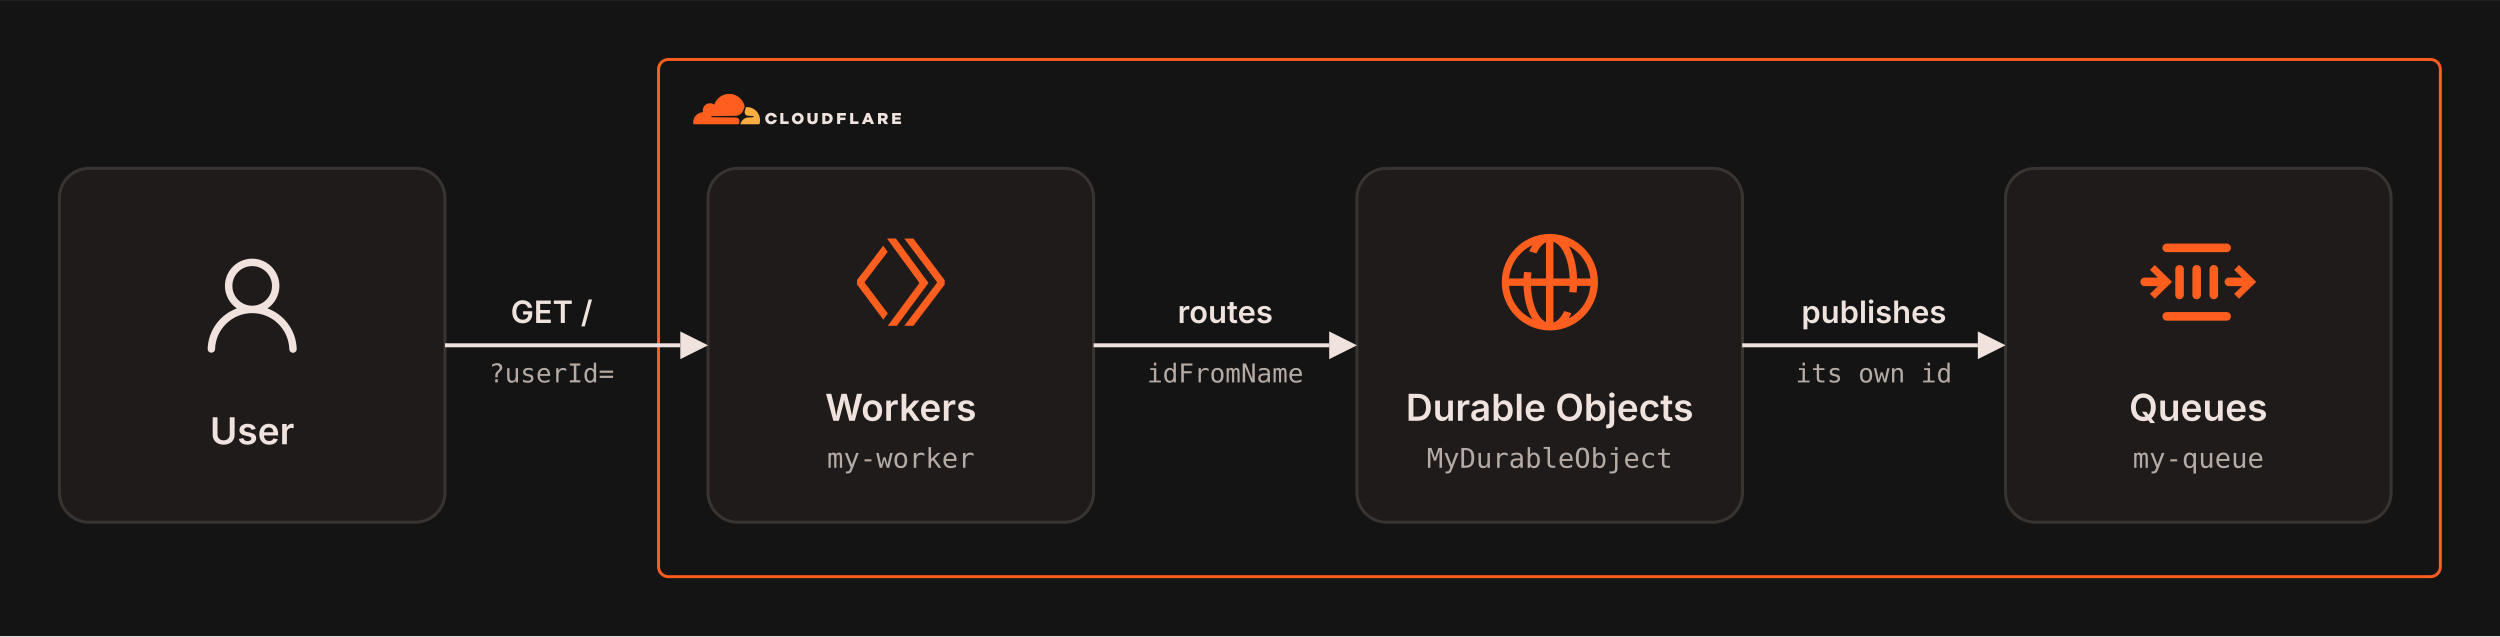
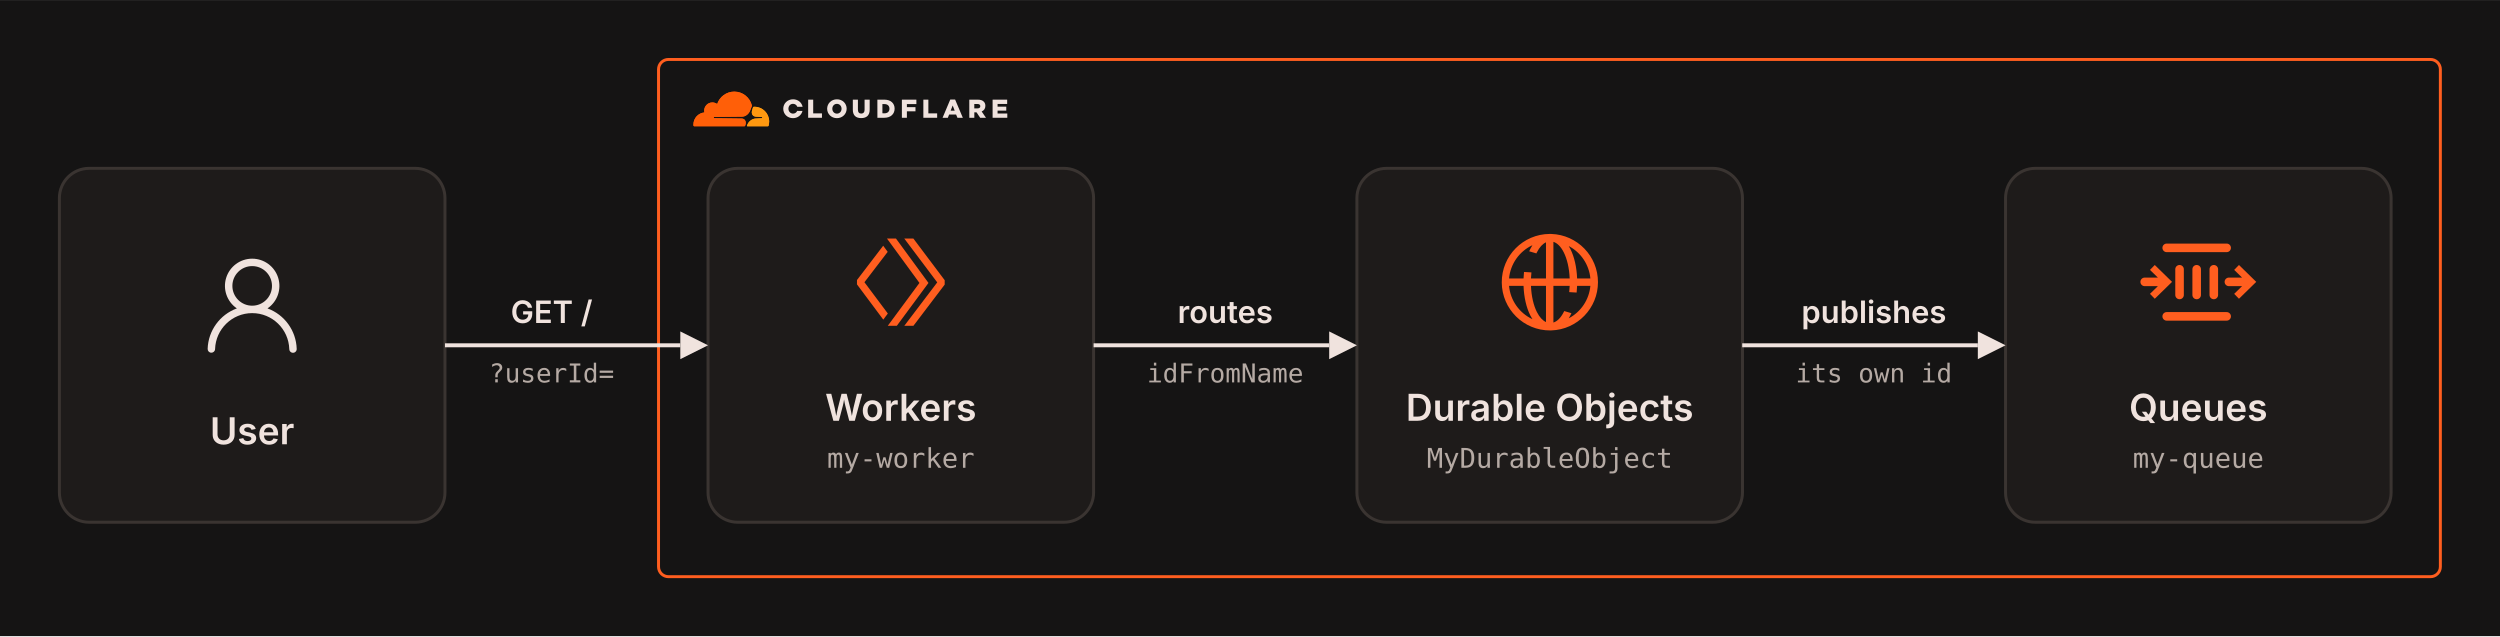
<svg xmlns="http://www.w3.org/2000/svg" width="1010" height="257" viewBox="16.0 -4.0 1010.2 257.0" style="background:#151414" role="img">
  <defs>
    <marker id="ar-6ad64b" viewBox="0 0 10 10" refX="0" refY="5" markerWidth="7" markerHeight="7" orient="auto-start-reverse">
      <path d="M0 0 10 5 0 10z" fill="#F0E3DE" />
    </marker>
    <marker id="ok-6ad64b" viewBox="0 0 10 10" refX="0" refY="5" markerWidth="7" markerHeight="7" orient="auto-start-reverse">
      <path d="M0 0 10 5 0 10z" fill="#5FC98F" />
    </marker>
  </defs>
  <rect x="16.0" y="-4.0" width="1010.2" height="257.0" fill="#151414" />
  <rect x="282.1" y="20.0" width="720.0" height="209.0" rx="4" fill="none" stroke="#FF5E1F" stroke-width="1.2" />
-   <g transform="translate(296.1,33.9) scale(0.36221) translate(-0.09,-3.013)">
-     <g clip-path="url(#cf-a)">
-       <path d="m51.027 36.435.378-1.33c.459-1.573.288-3.038-.477-4.105-.702-.986-1.872-1.564-3.294-1.637l-26.907-.343a.526.526 0 0 1-.423-.226.544.544 0 0 1-.054-.489c.09-.262.35-.47.62-.479l27.151-.343c3.222-.145 6.705-2.776 7.929-5.977l1.547-4.07a.895.895 0 0 0 .063-.343c0-.064-.009-.127-.018-.19-1.745-7.948-8.81-13.89-17.242-13.89-7.775 0-14.38 5.046-16.747 12.054a7.947 7.947 0 0 0-5.589-1.555c-3.734.37-6.731 3.39-7.1 7.143a7.996 7.996 0 0 0 .207 2.795C4.978 23.63.09 28.649.09 34.807c0 .56.046 1.103.118 1.646a.525.525 0 0 0 .522.452l49.666.009h.018a.663.663 0 0 0 .612-.48Z" fill="#FF5E1F" />
-       <path d="M59.99 17.736c-.251 0-.495.01-.746.018a.248.248 0 0 0-.117.027.433.433 0 0 0-.27.29l-1.062 3.671c-.46 1.573-.288 3.038.477 4.105.702.986 1.872 1.565 3.293 1.637l5.733.344c.17.009.315.09.405.226a.546.546 0 0 1 .063.488c-.09.262-.351.47-.621.48l-5.958.343c-3.23.154-6.722 2.776-7.946 5.977l-.432 1.13a.32.32 0 0 0 .28.434h20.527a.56.56 0 0 0 .53-.398c.36-1.275.55-2.613.55-4.005 0-8.148-6.588-14.767-14.706-14.767Z" fill="#FBAD41" />
-       <path d="M97.309 24.363h3.392v9.323h5.94v2.984h-9.332V24.363ZM110.16 30.55v-.037c0-3.535 2.835-6.402 6.614-6.402 3.781 0 6.579 2.83 6.579 6.366v.036c0 3.536-2.834 6.402-6.614 6.402s-6.579-2.83-6.579-6.365Zm9.728 0v-.037c0-1.772-1.277-3.327-3.149-3.327-1.854 0-3.096 1.51-3.096 3.291v.036c0 1.773 1.278 3.328 3.131 3.328 1.873 0 3.114-1.51 3.114-3.291ZM127.51 31.272v-6.909h3.446v6.845c0 1.773.891 2.623 2.259 2.623 1.367 0 2.259-.805 2.259-2.532v-6.927h3.446V31.2c0 3.979-2.258 5.715-5.741 5.715-3.483-.018-5.669-1.79-5.669-5.642ZM144.123 24.363h4.724c4.375 0 6.912 2.532 6.912 6.086v.036c0 3.554-2.574 6.194-6.984 6.194h-4.652V24.363Zm4.779 9.287c2.033 0 3.375-1.121 3.375-3.11v-.037c0-1.971-1.35-3.11-3.375-3.11h-1.386v6.257h1.386ZM160.689 24.363h9.81v2.984h-6.407v2.098h5.795v2.83h-5.795v4.395h-3.403V24.363ZM175.225 24.363h3.392v9.323h5.931v2.984h-9.323V24.363ZM193.429 24.273h3.276l5.219 12.398h-3.645l-.891-2.198h-4.724l-.873 2.198h-3.572l5.21-12.398Zm2.97 7.542-1.368-3.5-1.386 3.5h2.754ZM206.289 24.363h5.796c1.871 0 3.168.498 3.987 1.338.719.706 1.088 1.655 1.088 2.867v.036c0 1.881-.999 3.129-2.519 3.78l2.924 4.295h-3.923l-2.467-3.725h-1.493v3.725h-3.393V24.363Zm5.633 5.905c1.152 0 1.819-.56 1.819-1.456v-.036c0-.968-.703-1.456-1.836-1.456h-2.223v2.957h2.24v-.009ZM222.057 24.363h9.853v2.903h-6.488v1.863h5.876v2.685h-5.876v1.953H232v2.903h-9.943V24.363ZM89.875 31.996c-.477 1.076-1.476 1.845-2.808 1.845-1.853 0-3.131-1.546-3.131-3.328v-.036c0-1.772 1.242-3.291 3.095-3.291 1.395 0 2.466.868 2.916 2.043h3.582c-.576-2.93-3.132-5.118-6.462-5.118-3.78 0-6.614 2.867-6.614 6.402v.037c0 3.535 2.799 6.366 6.578 6.366 3.231 0 5.76-2.107 6.426-4.929h-3.582v.01Z" fill="#F0E3DE" />
+   <g transform="translate(296.1,33.0) scale(0.4667)" fill="#FF5E1F">
+     <g clip-path="url(#dfd27f-cf-logo-clip0_746_2)">
+       <path fill="#ff9910" d="M53.12 13.125c6.997 0 12.668 5.708 12.668 12.75 0 1.255-.18 2.468-.516 3.614a.72.72 0 0 1-.694.511H46.953a.375.375 0 0 1-.348-.51l.337-.882c1.076-2.833 4.146-5.154 6.987-5.29l5.384-.277a.543.543 0 0 0 .514-.544.543.543 0 0 0-.51-.544l-5.056-.299c-2.718-.14-4.046-2.56-3.315-5.081l.842-2.902a.72.72 0 0 1 .646-.527q.34-.02.686-.019" />
+       <path fill="#ff5f08" d="M35.609 0c7.295 0 13.424 5.025 15.157 11.824.073.285.05.586-.054.862l-1.388 3.677c-1.076 2.833-3.842 5.29-6.97 5.29l-24.105.278a.533.533 0 0 0-.525.535c0 .293.234.531.524.535l23.765.316c2.724 0 4.046 2.56 3.316 5.081l-.307 1.061a.75.75 0 0 1-.716.541H.964a.71.71 0 0 1-.718-.646 11 11 0 0 1-.034-.854c0-5.476 4.166-9.973 9.482-10.456a7.2 7.2 0 0 1-.167-1.544c0-3.935 3.17-7.125 7.08-7.125 1.555 0 2.994.506 4.162 1.362C22.849 4.497 28.707 0 35.609 0" />
+       <path fill="#ff9910" d="M53.12 13.125c6.997 0 12.668 5.708 12.668 12.75 0 1.255-.18 2.468-.516 3.614a.72.72 0 0 1-.694.511H46.953a.375.375 0 0 1-.348-.51l.337-.882c1.076-2.833 4.146-5.154 6.987-5.29l5.384-.277a.543.543 0 0 0 .514-.544.543.543 0 0 0-.51-.544l-5.056-.299c-2.718-.14-4.046-2.56-3.315-5.081l.842-2.902a.72.72 0 0 1 .646-.527q.34-.02.686-.019" />
+       <path fill="#ff5f08" d="M35.609 0c7.295 0 13.424 5.025 15.157 11.824.073.285.05.586-.054.862l-1.388 3.677c-1.076 2.833-3.842 5.29-6.97 5.29l-24.105.278a.533.533 0 0 0-.525.535c0 .293.234.531.524.535l23.765.316c2.724 0 4.046 2.56 3.316 5.081l-.307 1.061a.75.75 0 0 1-.716.541H.964a.71.71 0 0 1-.718-.646 11 11 0 0 1-.034-.854c0-5.476 4.166-9.973 9.482-10.456a7.2 7.2 0 0 1-.167-1.544c0-3.935 3.17-7.125 7.08-7.125 1.555 0 2.994.506 4.162 1.362C22.849 4.497 28.707 0 35.609 0" />
    </g>
    <defs>
-       <clipPath id="cf-a">
-         <path d="M.092 2H232v35.929H.092z" fill="none" />
+       <clipPath id="dfd27f-cf-logo-clip0_746_2">
+         <path fill="#fff" d="M0 0h66v30H0z" />
      </clipPath>
    </defs>
+   </g>
+   <g transform="translate(332.5,36.1) scale(0.1305)" fill="#F0E3DE">
+     <path d="M77.102 1.1H92.701V43.6H119.802V57.2H77.102V1.1Z" fill="#F0E3DE" />
+     <path d="M135.898 29.3V29.2C135.898 13.1 148.898 0 166.198 0C183.498 0 196.298 12.9 196.298 29V29.2C196.298 45.3 183.298 58.4 165.998 58.4C148.798 58.3 135.898 45.4 135.898 29.3ZM180.498 29.3V29.2C180.498 21.1 174.698 14.1 166.098 14.1C157.598 14.1 151.898 21 151.898 29.1V29.3C151.898 37.4 157.698 44.4 166.198 44.4C174.798 44.3 180.498 37.4 180.498 29.3Z" fill="#F0E3DE" />
+     <path d="M215.398 32.6V1.1H231.198V32.3C231.198 40.4 235.298 44.2 241.498 44.2C247.698 44.2 251.798 40.5 251.798 32.7V1.1H267.598V32.2C267.598 50.3 257.298 58.2 241.298 58.2C225.398 58.3 215.398 50.2 215.398 32.6Z" fill="#F0E3DE" />
+     <path d="M291.398 1.1H313.098C333.098 1.1 344.798 12.6 344.798 28.8V29C344.798 45.2 332.998 57.2 312.798 57.2H291.498L291.398 1.1ZM313.298 43.4C322.598 43.4 328.798 38.3 328.798 29.2V29C328.798 20 322.598 14.8 313.298 14.8H306.998V43.3L313.298 43.4Z" fill="#F0E3DE" />
+     <path d="M367.297 1.1H412.197V14.8H382.797V24.3H409.397V37.2H382.797V57.2H367.297V1.1Z" fill="#F0E3DE" />
+     <path d="M433.797 1.1H449.297V43.6H476.497V57.2H433.797V1.1Z" fill="#F0E3DE" />
+     <path d="M517.097 0.699H532.097L555.997 57.199H539.297L535.197 47.199H513.597L509.597 57.199H493.297L517.097 0.699ZM530.797 35.099L524.597 19.199L518.297 35.099H530.797Z" fill="#F0E3DE" />
+     <path d="M576 1.1H602.5C611.1 1.1 617 3.3 620.8 7.2C624.1 10.4 625.8 14.7 625.8 20.3V20.5C625.8 29.1 621.2 34.8 614.3 37.7L627.7 57.3H609.7L598.4 40.3H591.6V57.3H576.1L576 1.1ZM601.8 28.1C607.1 28.1 610.1 25.5 610.1 21.5V21.2C610.1 16.8 606.9 14.6 601.7 14.6H591.5V28.1H601.8Z" fill="#F0E3DE" />
+     <path d="M648.203 1.1H693.303V14.4H663.603V22.8H690.503V35.1H663.603V44H693.703V57.2H648.203V1.1Z" fill="#F0E3DE" />
+     <path d="M43.1 35.9C40.9 40.8 36.3 44.3 30.3 44.3C21.8 44.3 16 37.2 16 29.2V29C16 20.9 21.7 14 30.2 14C36.6 14 41.5 17.9 43.5 23.3H59.9C57.3 9.9 45.5 0 30.3 0C13 0 0 13.1 0 29.2V29.4C0 45.5 12.8 58.4 30.1 58.4C44.9 58.4 56.5 48.8 59.5 36L43.1 35.9Z" fill="#F0E3DE" />
  </g>
  <rect x="40.0" y="64.0" width="155.8" height="143.0" rx="12" fill="#1E1B1A" stroke="#3A3431" stroke-width="1.2" />
  <g transform="translate(93.9,95.5) scale(2)" fill="#F0E3DE">
    <path d="M12 2.5a5.5 5.5 0 0 1 3.096 10.047 9.005 9.005 0 0 1 5.9 8.181.75.75 0 1 1-1.499.044 7.5 7.5 0 0 0-14.993 0 .75.75 0 0 1-1.5-.045 9.005 9.005 0 0 1 5.9-8.18A5.5 5.5 0 0 1 12 2.5ZM8 8a4 4 0 1 0 8 0 4 4 0 0 0-8 0Z" />
  </g>
  <text x="117.9" y="175.5" font-family="'Inter Variable', 'Inter', system-ui, -apple-system, 'Segoe UI', Roboto, sans-serif" font-size="15" fill="#F0E3DE" font-weight="600" text-anchor="middle">User</text>
  <rect x="302.1" y="64.0" width="155.8" height="143.0" rx="12" fill="#1E1B1A" stroke="#3A3431" stroke-width="1.2" />
  <g transform="translate(356.5,86.0) scale(0.9796)" fill="#FF5E1F">
    <path d="m18.63 37.418-9.645-12.9 9.592-12.533-1.852-2.527L5.917 23.595l-.015 1.808 10.86 14.542z" />
    <path d="M21.997 6.503h-3.712l13.387 18.3-13.072 17.7h3.735L35.4 24.81z" />
    <path d="M29.175 6.503h-3.758l13.598 18.082-13.598 17.918h3.765l12.908-17.01v-1.808z" />
  </g>
  <text x="380.0" y="166.0" font-family="'Inter Variable', 'Inter', system-ui, -apple-system, 'Segoe UI', Roboto, sans-serif" font-size="15" fill="#F0E3DE" font-weight="600" text-anchor="middle">Workers</text>
  <text x="380.0" y="185.0" font-family="'JetBrains Mono Variable', 'JetBrains Mono', ui-monospace, 'Cascadia Code', 'Source Code Pro', Menlo, Consolas, monospace" font-size="11" fill="#B5AAA4" font-weight="400" text-anchor="middle">my-worker</text>
  <rect x="564.3" y="64.0" width="155.8" height="143.0" rx="12" fill="#1E1B1A" stroke="#3A3431" stroke-width="1.2" />
  <g transform="translate(618.2,86.0) scale(0.75)" fill="#FF5E1F">
    <path fill="#FF5E1F" fill-rule="evenodd" d="M32.214 6h-.202a26 26 0 1 0 .327 52q.266 0 .527-.014A26 26 0 0 0 58.012 32 26 26 0 0 0 32.865 6.014a10 10 0 0 0-.65-.013m-9.503 6.063A22 22 0 0 0 10.104 30h7.804q.068-1.79.252-3.51l3.998.24A46 46 0 0 0 21.91 30H30V10.519c-1.784.81-3.475 2.582-4.9 5.41q-.139.278-.274.567l-3.873-1.145q.276-.627.575-1.221c.363-.72.757-1.412 1.182-2.067M30 34h-8.09c.226 5.584 1.392 10.5 3.19 14.071 1.425 2.829 3.116 4.6 4.9 5.41zm-7.29 17.937a22 22 0 0 1-1.182-2.067c-2.131-4.233-3.393-9.795-3.62-15.87h-7.806A22 22 0 0 0 22.71 51.937m19.554-.472A22 22 0 0 0 53.921 34h-7.15a51 51 0 0 1-.26 3.589l-3.998-.24q.185-1.627.255-3.349H34v19.742c2.032-.641 3.973-2.486 5.577-5.671q.129-.255.252-.517l3.874 1.145q-.267.6-.553 1.171a23 23 0 0 1-.885 1.595M42.768 30H34V10.258c2.032.641 3.973 2.486 5.577 5.671 1.799 3.572 2.965 8.487 3.191 14.071m4.003 0c-.227-6.075-1.49-11.637-3.621-15.87a22 22 0 0 0-.885-1.595A22 22 0 0 1 53.921 30z" clip-rule="evenodd" />
  </g>
  <text x="642.2" y="166.0" font-family="'Inter Variable', 'Inter', system-ui, -apple-system, 'Segoe UI', Roboto, sans-serif" font-size="15" fill="#F0E3DE" font-weight="600" text-anchor="middle">Durable Objects</text>
  <text x="642.2" y="185.0" font-family="'JetBrains Mono Variable', 'JetBrains Mono', ui-monospace, 'Cascadia Code', 'Source Code Pro', Menlo, Consolas, monospace" font-size="11" fill="#B5AAA4" font-weight="400" text-anchor="middle">MyDurableObject</text>
  <rect x="826.4" y="64.0" width="155.8" height="143.0" rx="12" fill="#1E1B1A" stroke="#3A3431" stroke-width="1.2" />
  <g transform="translate(880.3,86.0) scale(1.2)" fill="#FF5E1F">
    <path d="M11.154 19.894 5.33 14.21l-1.612 1.65 2.656 2.594H1.942a1.442 1.442 0 1 0 0 2.884h4.433L3.72 23.927l1.61 1.653 5.823-5.685Zm28.352 0-5.823-5.685-1.612 1.65 2.656 2.594h-4.433a1.442 1.442 0 1 0 0 2.884h4.433l-2.655 2.591 1.611 1.651z" />
    <rect width="23.07" height="2.884" x="7.911" y="7" rx="1.442" />
    <rect width="23.07" height="2.884" x="7.911" y="30.07" rx="1.442" />
    <path d="M13.679 14.21c.796 0 1.442.645 1.442 1.441v8.651a1.442 1.442 0 1 1-2.884 0v-8.65c0-.797.646-1.443 1.442-1.443Zm5.767 0c.797 0 1.442.645 1.442 1.441v8.651a1.442 1.442 0 1 1-2.884 0v-8.65c0-.797.646-1.443 1.442-1.443Zm5.768 0c.796 0 1.442.645 1.442 1.441v8.651a1.442 1.442 0 1 1-2.884 0v-8.65c0-.797.645-1.443 1.442-1.443Z" />
  </g>
  <text x="904.3" y="166.0" font-family="'Inter Variable', 'Inter', system-ui, -apple-system, 'Segoe UI', Roboto, sans-serif" font-size="15" fill="#F0E3DE" font-weight="600" text-anchor="middle">Queues</text>
  <text x="904.3" y="185.0" font-family="'JetBrains Mono Variable', 'JetBrains Mono', ui-monospace, 'Cascadia Code', 'Source Code Pro', Menlo, Consolas, monospace" font-size="11" fill="#B5AAA4" font-weight="400" text-anchor="middle">my-queue</text>
  <line x1="195.8" y1="135.5" x2="290.9" y2="135.5" stroke="#F0E3DE" stroke-width="1.6" marker-end="url(#ar-6ad64b)" />
  <text x="238.9" y="126.5" font-family="'Inter Variable', 'Inter', system-ui, -apple-system, 'Segoe UI', Roboto, sans-serif" font-size="12.5" fill="#F0E3DE" font-weight="600" text-anchor="middle">GET /</text>
  <text x="238.9" y="150.5" font-family="'JetBrains Mono Variable', 'JetBrains Mono', ui-monospace, 'Cascadia Code', 'Source Code Pro', Menlo, Consolas, monospace" font-size="10.5" fill="#B5AAA4" font-weight="400" text-anchor="middle">?userId=</text>
  <line x1="457.9" y1="135.5" x2="553.1" y2="135.5" stroke="#F0E3DE" stroke-width="1.6" marker-end="url(#ar-6ad64b)" />
  <text x="511.1" y="126.5" font-family="'Inter Variable', 'Inter', system-ui, -apple-system, 'Segoe UI', Roboto, sans-serif" font-size="12.5" fill="#F0E3DE" font-weight="600" text-anchor="middle">routes</text>
  <text x="511.1" y="150.5" font-family="'JetBrains Mono Variable', 'JetBrains Mono', ui-monospace, 'Cascadia Code', 'Source Code Pro', Menlo, Consolas, monospace" font-size="10.5" fill="#B5AAA4" font-weight="400" text-anchor="middle">idFromName</text>
  <line x1="720.0" y1="135.5" x2="815.2" y2="135.5" stroke="#F0E3DE" stroke-width="1.6" marker-end="url(#ar-6ad64b)" />
  <text x="773.2" y="126.5" font-family="'Inter Variable', 'Inter', system-ui, -apple-system, 'Segoe UI', Roboto, sans-serif" font-size="12.5" fill="#F0E3DE" font-weight="600" text-anchor="middle">publishes</text>
  <text x="773.2" y="150.5" font-family="'JetBrains Mono Variable', 'JetBrains Mono', ui-monospace, 'Cascadia Code', 'Source Code Pro', Menlo, Consolas, monospace" font-size="10.5" fill="#B5AAA4" font-weight="400" text-anchor="middle">its own id</text>
</svg>
